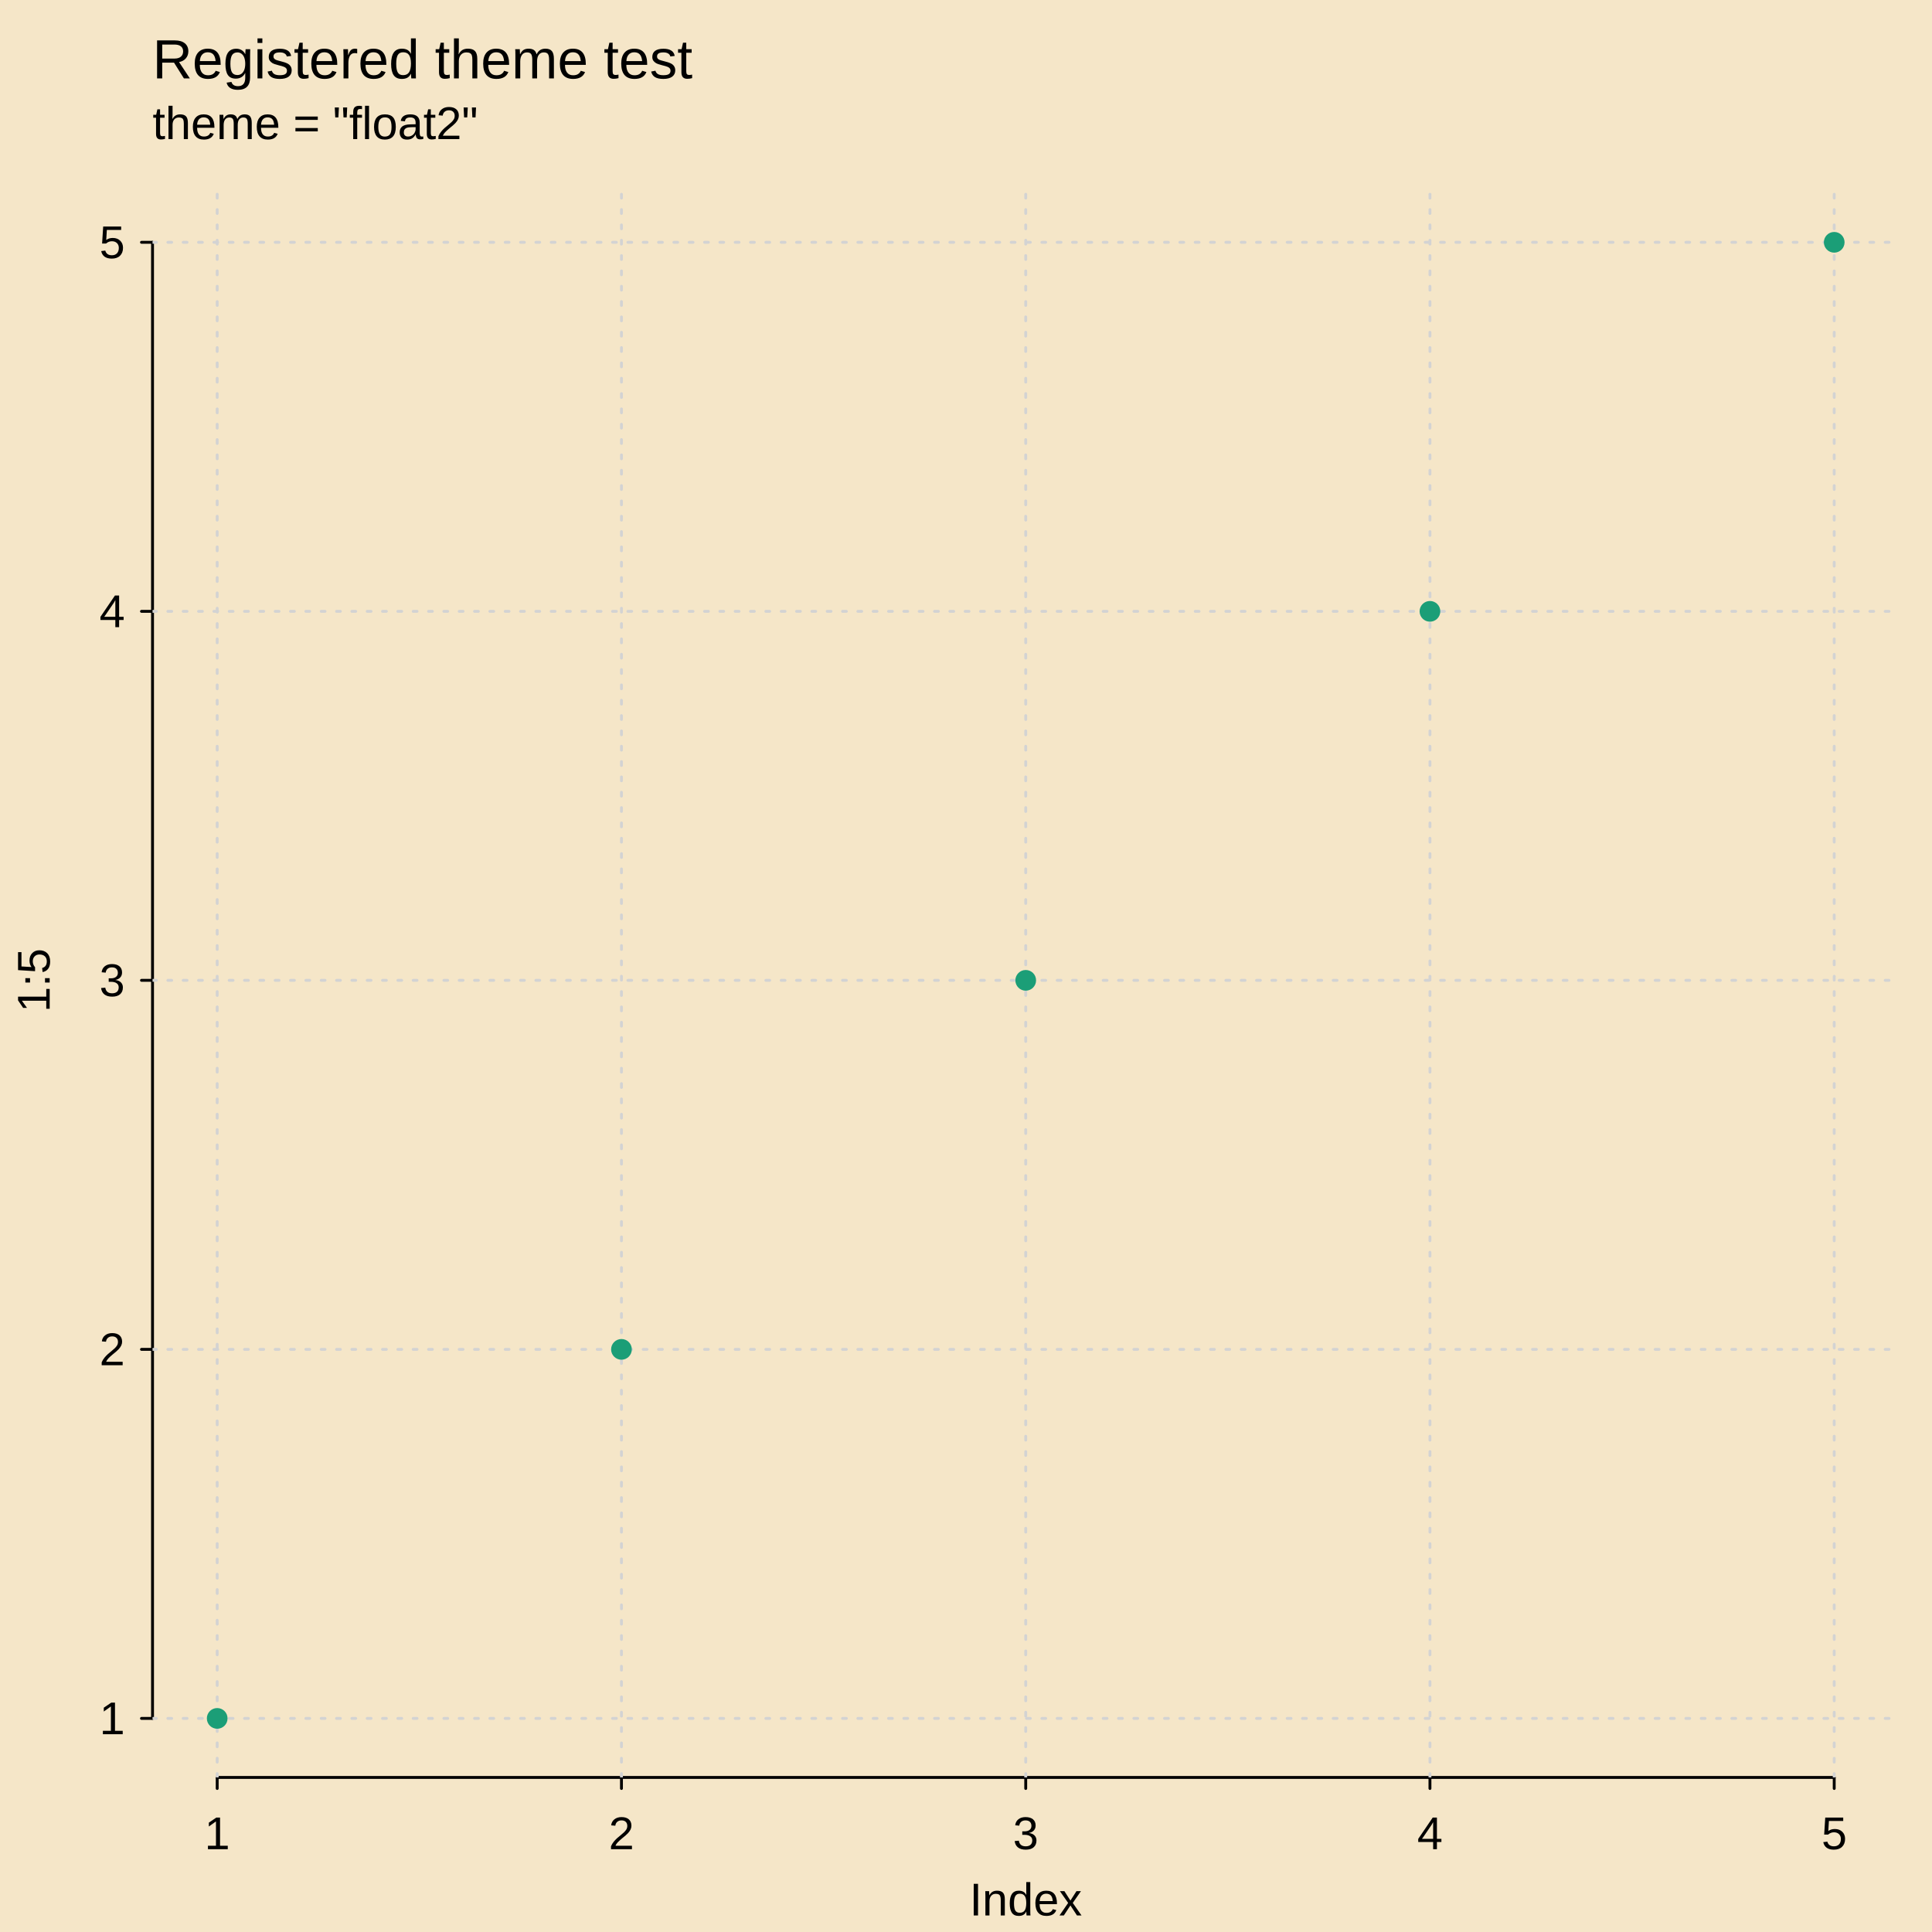
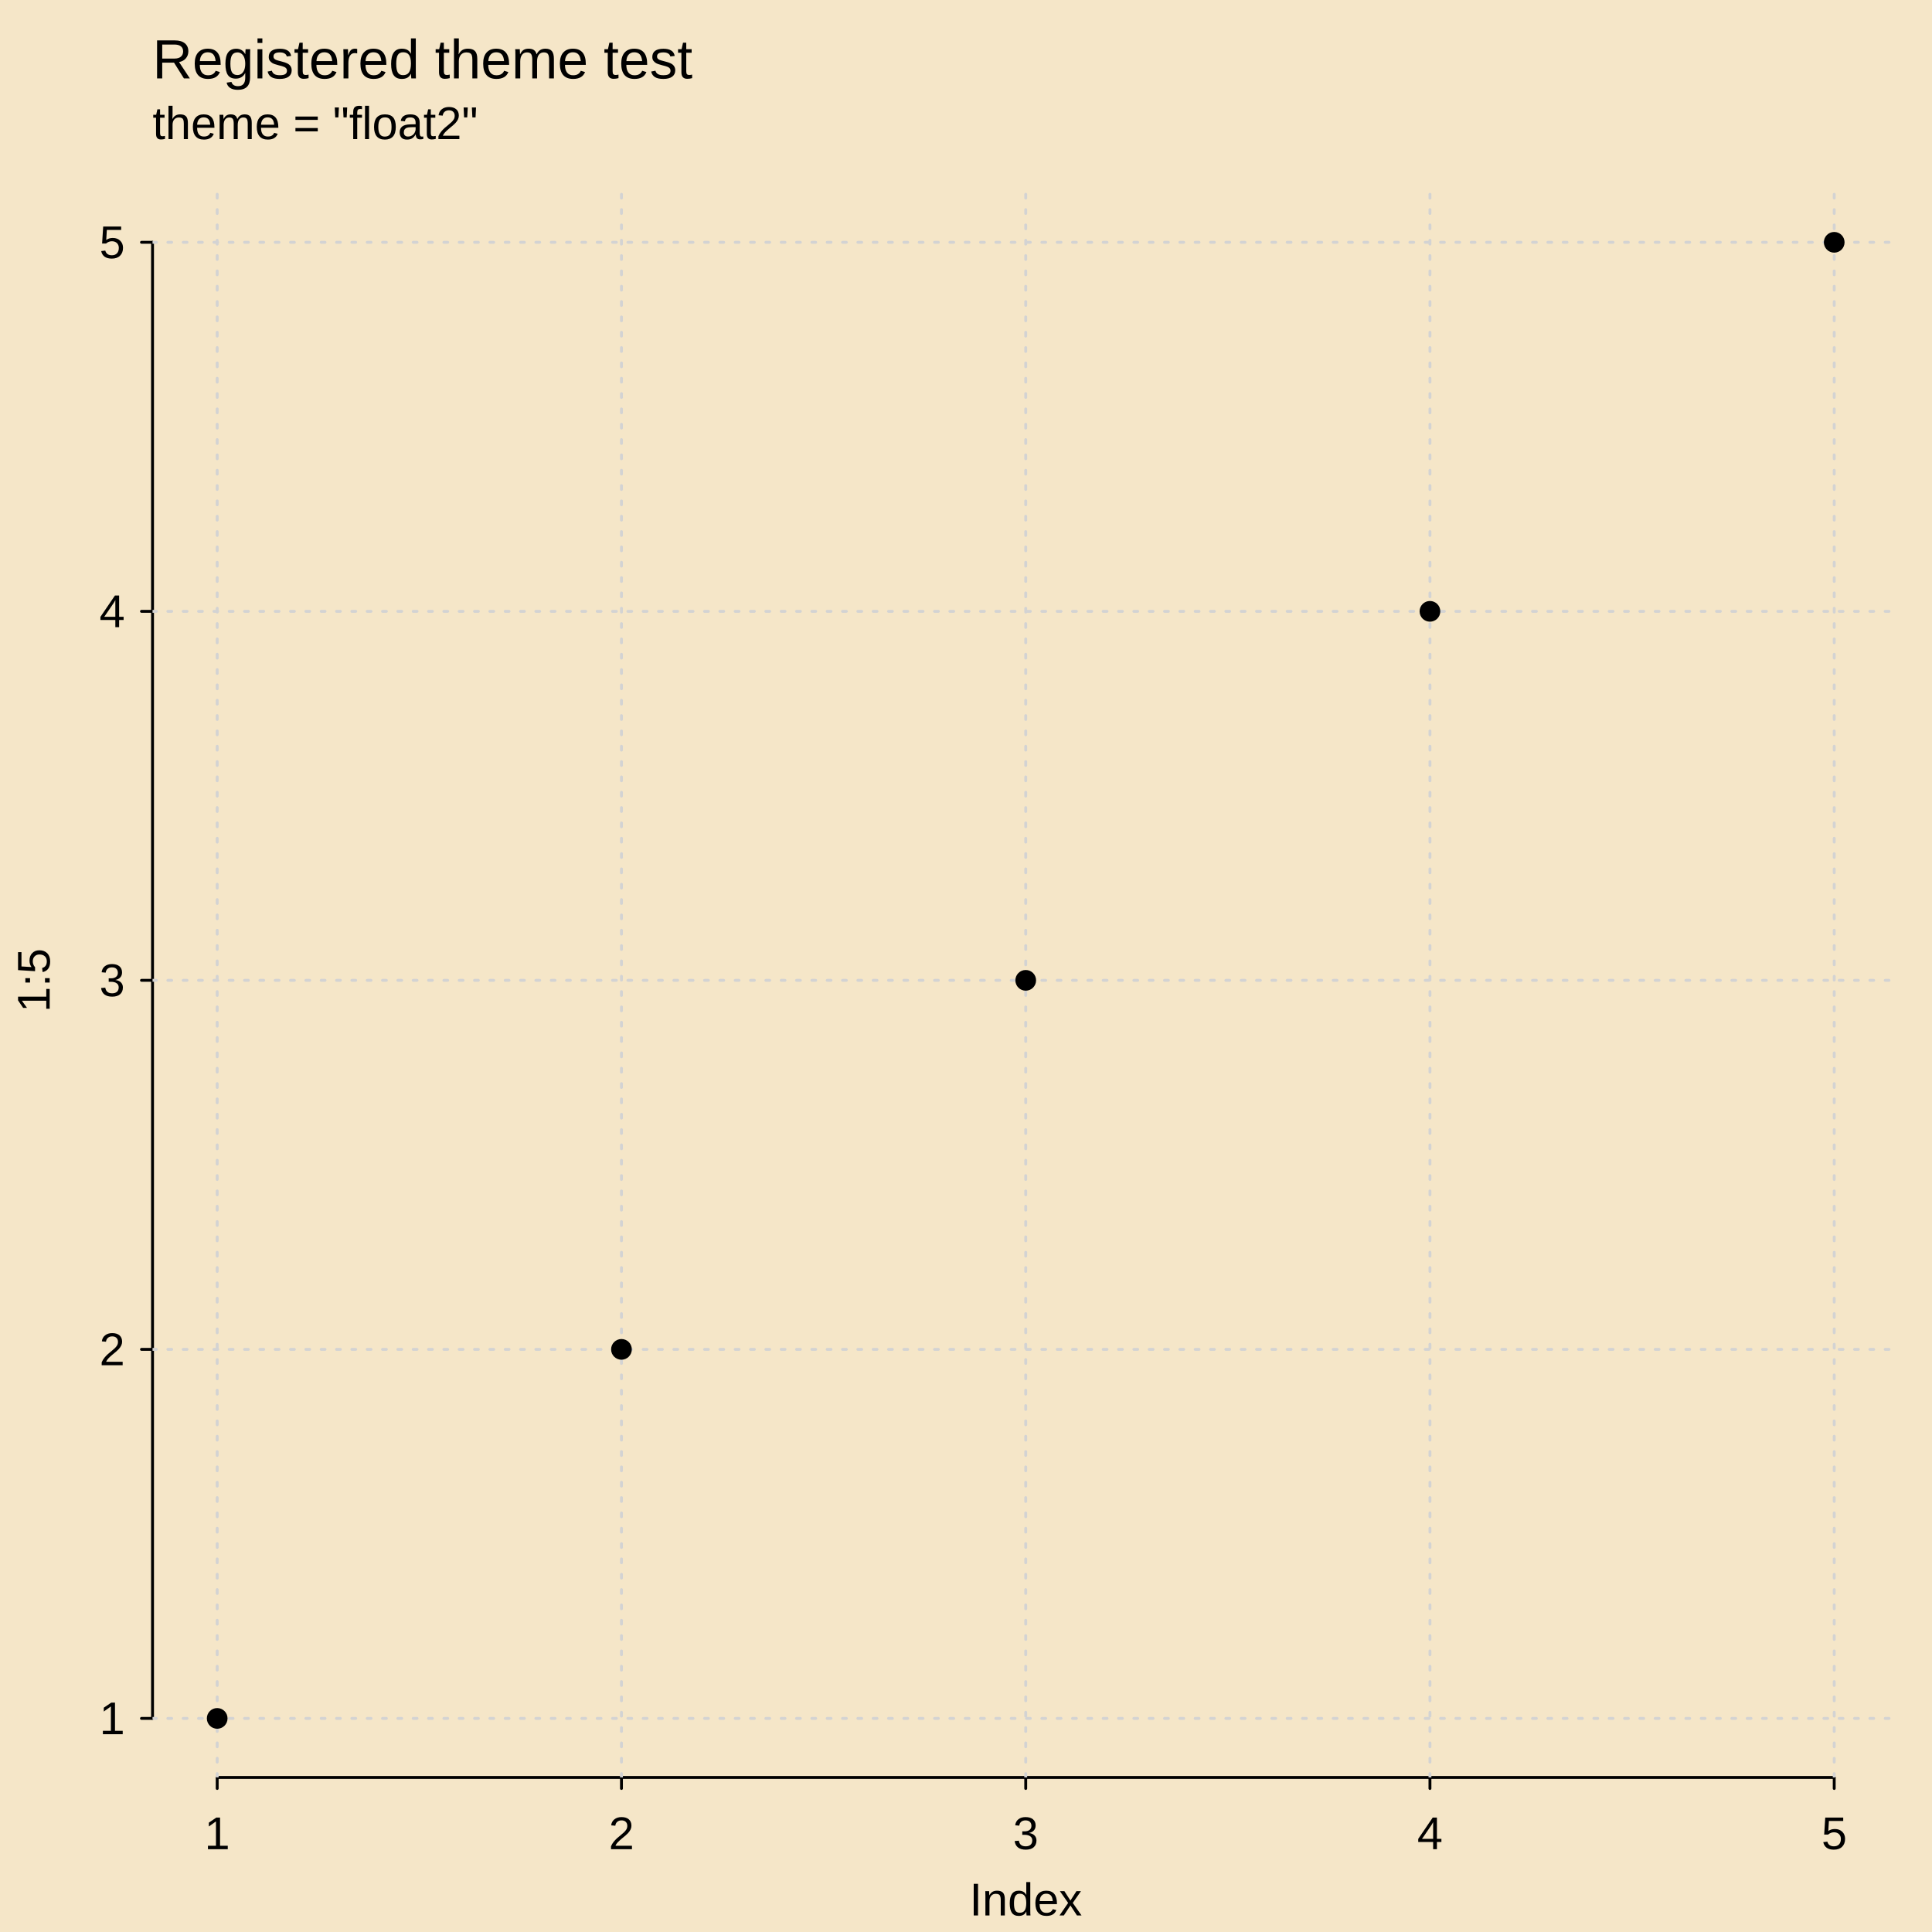
<svg xmlns="http://www.w3.org/2000/svg" width="504.00pt" height="504.00pt" viewBox="0 0 504.00 504.00">
  <g class="svglite">
    <defs>
      <style type="text/css">
    .svglite line, .svglite polyline, .svglite polygon, .svglite path, .svglite rect, .svglite circle {
      fill: none;
      stroke: #000000;
      stroke-linecap: round;
      stroke-linejoin: round;
      stroke-miterlimit: 10.00;
    }
    .svglite text {
      white-space: pre;
    }
    .svglite g.glyphgroup path {
      fill: inherit;
      stroke: none;
    }
  </style>
    </defs>
    <rect width="100%" height="100%" style="stroke: none; fill: #F5E6C8;" />
    <defs>
      <clipPath id="cpMC4wMHw1MDQuMDB8MC4wMHw1MDQuMDA=">
        <rect x="0.00" y="0.00" width="504.00" height="504.00" />
      </clipPath>
    </defs>
    <g clip-path="url(#cpMC4wMHw1MDQuMDB8MC4wMHw1MDQuMDA=)">
      <text x="39.79" y="36.29" style="font-size: 12.00px; font-family: &quot;Liberation Sans&quot;;" textLength="84.89px" lengthAdjust="spacingAndGlyphs">theme = "float2"</text>
      <text x="39.79" y="20.45" style="font-size: 14.40px; font-family: &quot;Liberation Sans&quot;;" textLength="140.78px" lengthAdjust="spacingAndGlyphs">Registered theme test</text>
      <text x="267.58" y="499.68" text-anchor="middle" style="font-size: 12.00px; font-family: &quot;Liberation Sans&quot;;" textLength="29.34px" lengthAdjust="spacingAndGlyphs">Index</text>
      <text transform="translate(12.96,255.74) rotate(-90)" text-anchor="middle" style="font-size: 12.00px; font-family: &quot;Liberation Sans&quot;;" textLength="16.67px" lengthAdjust="spacingAndGlyphs">1:5</text>
      <line x1="56.66" y1="463.68" x2="478.49" y2="463.68" style="stroke-width: 0.75;" />
      <line x1="56.66" y1="463.68" x2="56.66" y2="466.56" style="stroke-width: 0.75;" />
      <line x1="162.12" y1="463.68" x2="162.12" y2="466.56" style="stroke-width: 0.75;" />
      <line x1="267.58" y1="463.68" x2="267.58" y2="466.56" style="stroke-width: 0.75;" />
      <line x1="373.03" y1="463.68" x2="373.03" y2="466.56" style="stroke-width: 0.75;" />
      <line x1="478.49" y1="463.68" x2="478.49" y2="466.56" style="stroke-width: 0.75;" />
      <text x="56.66" y="482.40" text-anchor="middle" style="font-size: 12.00px; font-family: &quot;Liberation Sans&quot;;" textLength="6.67px" lengthAdjust="spacingAndGlyphs">1</text>
      <text x="162.12" y="482.40" text-anchor="middle" style="font-size: 12.00px; font-family: &quot;Liberation Sans&quot;;" textLength="6.67px" lengthAdjust="spacingAndGlyphs">2</text>
      <text x="267.58" y="482.40" text-anchor="middle" style="font-size: 12.00px; font-family: &quot;Liberation Sans&quot;;" textLength="6.67px" lengthAdjust="spacingAndGlyphs">3</text>
      <text x="373.03" y="482.40" text-anchor="middle" style="font-size: 12.00px; font-family: &quot;Liberation Sans&quot;;" textLength="6.67px" lengthAdjust="spacingAndGlyphs">4</text>
      <text x="478.49" y="482.40" text-anchor="middle" style="font-size: 12.00px; font-family: &quot;Liberation Sans&quot;;" textLength="6.67px" lengthAdjust="spacingAndGlyphs">5</text>
      <line x1="39.79" y1="448.28" x2="39.79" y2="63.21" style="stroke-width: 0.75;" />
      <line x1="39.79" y1="448.28" x2="36.91" y2="448.28" style="stroke-width: 0.75;" />
      <line x1="39.79" y1="352.01" x2="36.91" y2="352.01" style="stroke-width: 0.75;" />
      <line x1="39.79" y1="255.74" x2="36.91" y2="255.74" style="stroke-width: 0.75;" />
      <line x1="39.79" y1="159.48" x2="36.91" y2="159.48" style="stroke-width: 0.75;" />
      <line x1="39.79" y1="63.21" x2="36.91" y2="63.21" style="stroke-width: 0.75;" />
      <text x="32.59" y="452.41" text-anchor="end" style="font-size: 12.00px; font-family: &quot;Liberation Sans&quot;;" textLength="6.67px" lengthAdjust="spacingAndGlyphs">1</text>
      <text x="32.59" y="356.14" text-anchor="end" style="font-size: 12.00px; font-family: &quot;Liberation Sans&quot;;" textLength="6.67px" lengthAdjust="spacingAndGlyphs">2</text>
      <text x="32.59" y="259.87" text-anchor="end" style="font-size: 12.00px; font-family: &quot;Liberation Sans&quot;;" textLength="6.67px" lengthAdjust="spacingAndGlyphs">3</text>
      <text x="32.59" y="163.61" text-anchor="end" style="font-size: 12.00px; font-family: &quot;Liberation Sans&quot;;" textLength="6.67px" lengthAdjust="spacingAndGlyphs">4</text>
      <text x="32.59" y="67.34" text-anchor="end" style="font-size: 12.00px; font-family: &quot;Liberation Sans&quot;;" textLength="6.67px" lengthAdjust="spacingAndGlyphs">5</text>
    </g>
    <defs>
      <clipPath id="cpMzkuNzl8NDk1LjM2fDQ3LjgxfDQ2My42OA==">
        <rect x="39.79" y="47.81" width="455.57" height="415.87" />
      </clipPath>
    </defs>
    <g clip-path="url(#cpMzkuNzl8NDk1LjM2fDQ3LjgxfDQ2My42OA==)">
      <line x1="56.66" y1="463.68" x2="56.66" y2="47.81" style="stroke-width: 0.75; stroke: #D3D3D3; stroke-dasharray: 1.00,3.00;" />
      <line x1="162.12" y1="463.68" x2="162.12" y2="47.81" style="stroke-width: 0.75; stroke: #D3D3D3; stroke-dasharray: 1.00,3.00;" />
      <line x1="267.58" y1="463.68" x2="267.58" y2="47.81" style="stroke-width: 0.75; stroke: #D3D3D3; stroke-dasharray: 1.00,3.00;" />
      <line x1="373.03" y1="463.68" x2="373.03" y2="47.81" style="stroke-width: 0.75; stroke: #D3D3D3; stroke-dasharray: 1.00,3.00;" />
      <line x1="478.49" y1="463.68" x2="478.49" y2="47.81" style="stroke-width: 0.75; stroke: #D3D3D3; stroke-dasharray: 1.00,3.00;" />
      <line x1="39.79" y1="448.28" x2="495.36" y2="448.28" style="stroke-width: 0.75; stroke: #D3D3D3; stroke-dasharray: 1.00,3.00;" />
      <line x1="39.79" y1="352.01" x2="495.36" y2="352.01" style="stroke-width: 0.75; stroke: #D3D3D3; stroke-dasharray: 1.00,3.00;" />
      <line x1="39.79" y1="255.74" x2="495.36" y2="255.74" style="stroke-width: 0.75; stroke: #D3D3D3; stroke-dasharray: 1.00,3.00;" />
      <line x1="39.79" y1="159.48" x2="495.36" y2="159.48" style="stroke-width: 0.75; stroke: #D3D3D3; stroke-dasharray: 1.00,3.00;" />
      <line x1="39.79" y1="63.21" x2="495.36" y2="63.21" style="stroke-width: 0.75; stroke: #D3D3D3; stroke-dasharray: 1.00,3.00;" />
-       <circle cx="56.66" cy="448.28" r="2.70" style="stroke-width: 0.75; stroke: none; fill: #1B9E77;" />
-       <circle cx="162.12" cy="352.01" r="2.70" style="stroke-width: 0.75; stroke: none; fill: #1B9E77;" />
-       <circle cx="267.58" cy="255.74" r="2.70" style="stroke-width: 0.75; stroke: none; fill: #1B9E77;" />
-       <circle cx="373.03" cy="159.48" r="2.70" style="stroke-width: 0.75; stroke: none; fill: #1B9E77;" />
-       <circle cx="478.49" cy="63.21" r="2.70" style="stroke-width: 0.75; stroke: none; fill: #1B9E77;" />
+       <circle cx="56.66" cy="448.28" r="2.70" style="stroke-width: 0.75; stroke: none; fill: #000000;" />
+       <circle cx="162.12" cy="352.01" r="2.70" style="stroke-width: 0.75; stroke: none; fill: #000000;" />
+       <circle cx="267.58" cy="255.74" r="2.70" style="stroke-width: 0.75; stroke: none; fill: #000000;" />
+       <circle cx="373.03" cy="159.48" r="2.70" style="stroke-width: 0.75; stroke: none; fill: #000000;" />
+       <circle cx="478.49" cy="63.21" r="2.70" style="stroke-width: 0.75; stroke: none; fill: #000000;" />
    </g>
  </g>
</svg>
